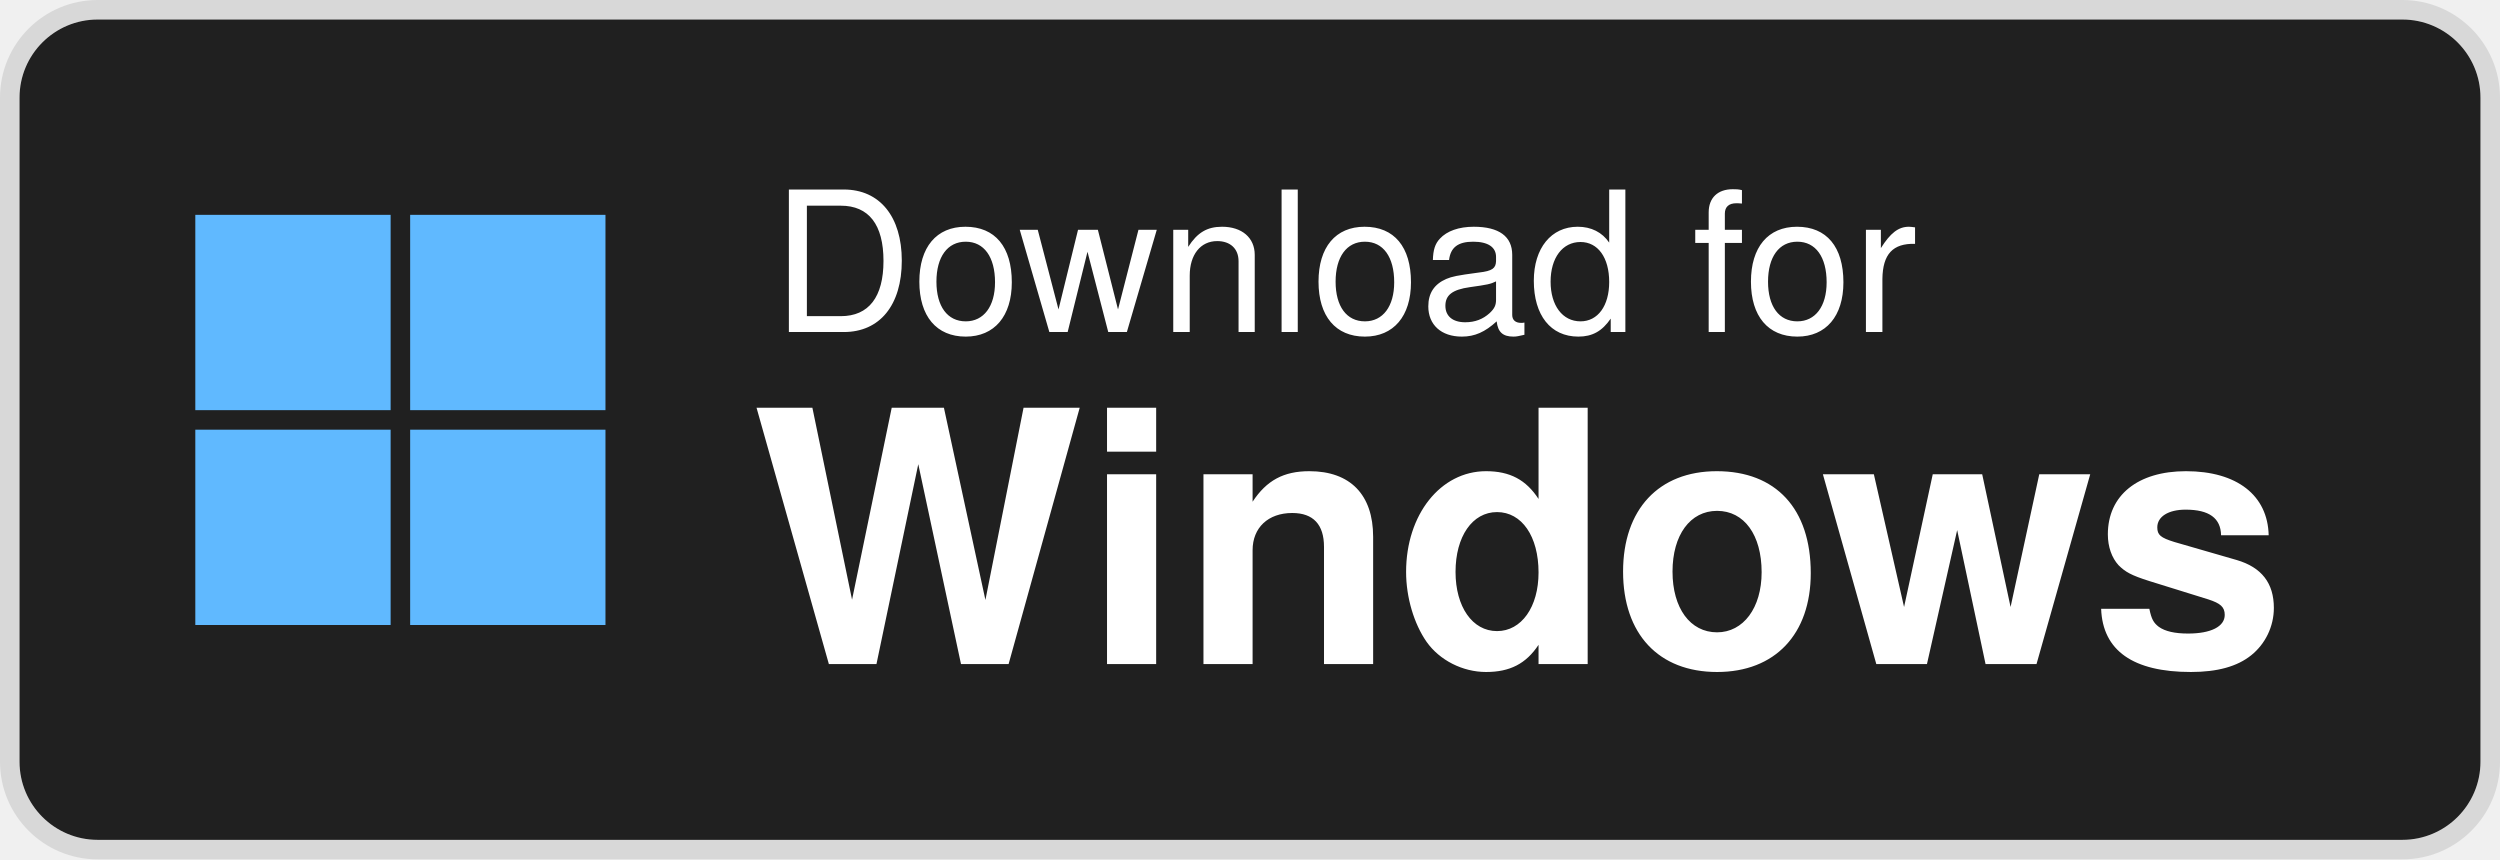
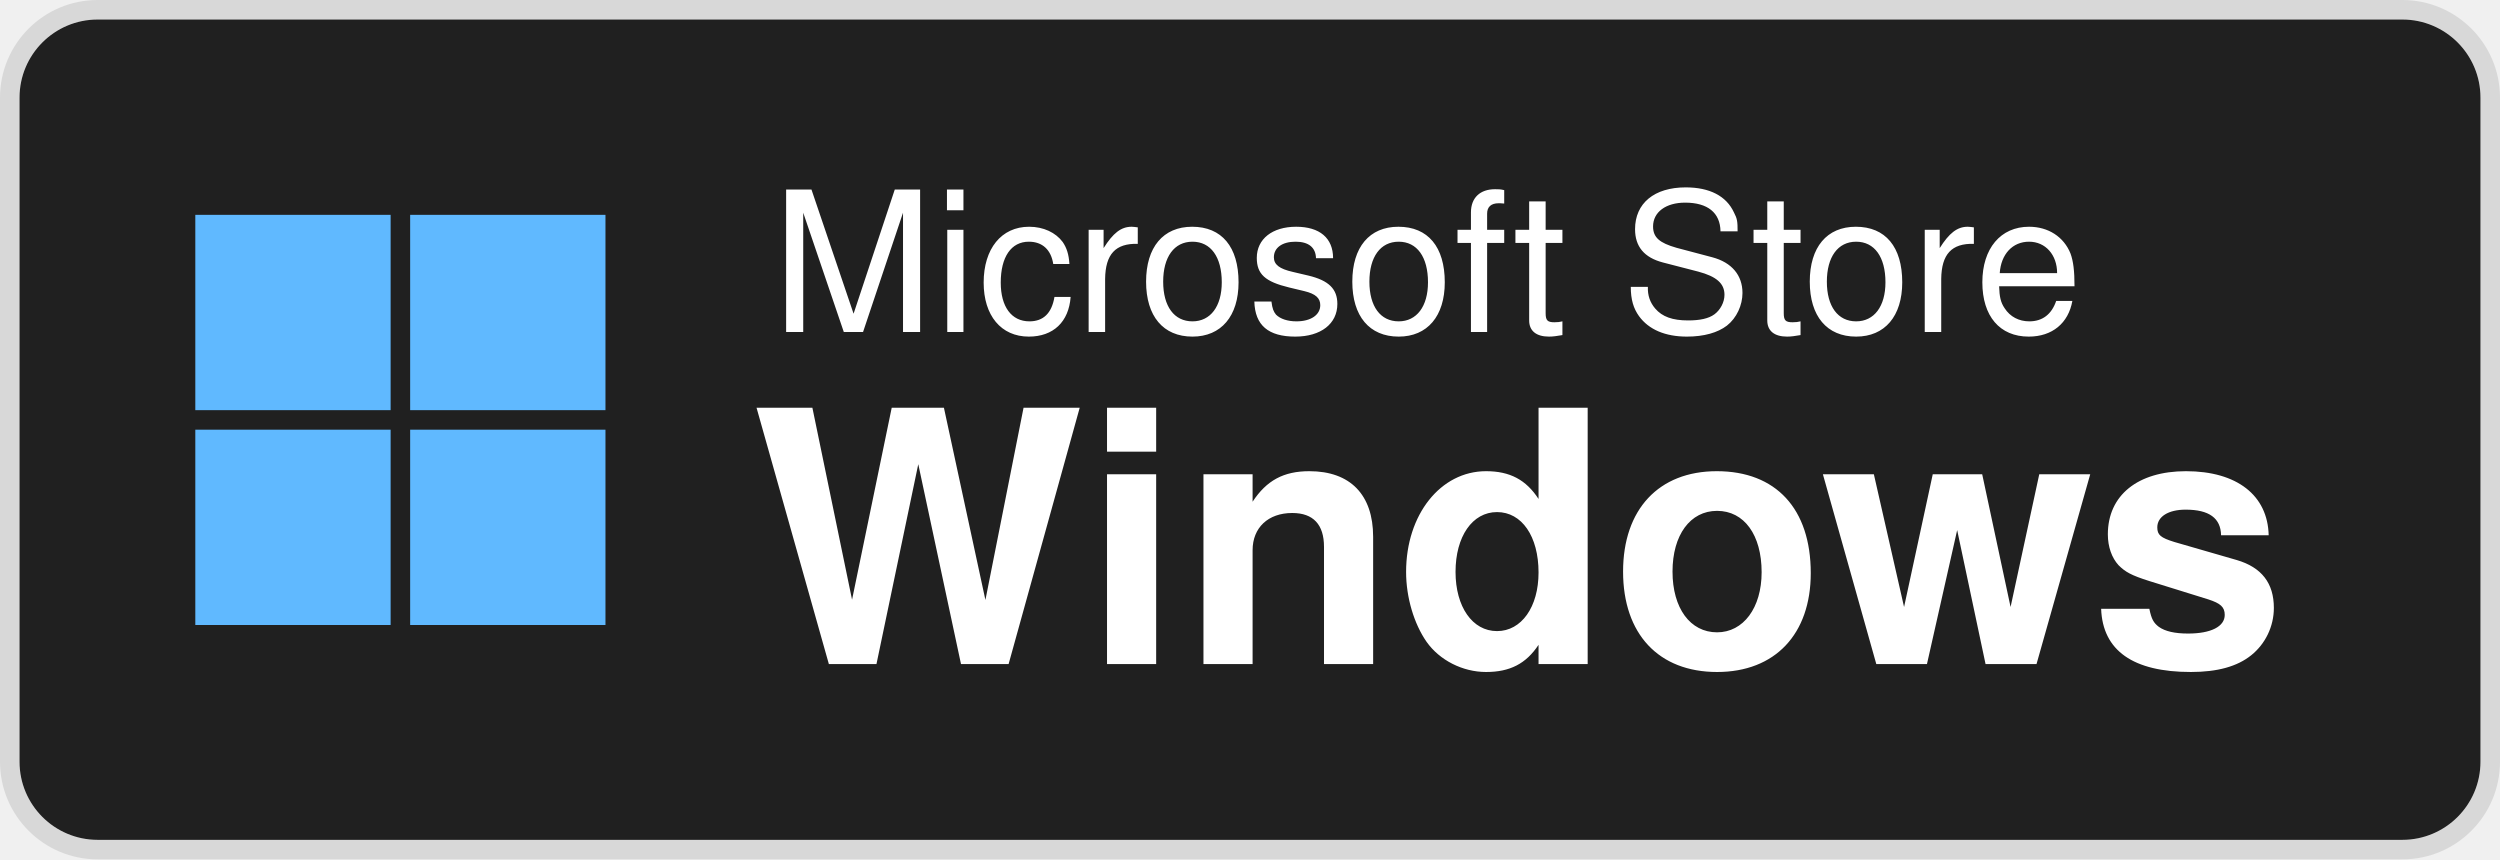
- <svg xmlns="http://www.w3.org/2000/svg" width="128" height="44" viewBox="0 0 128 44" fill="none" role="img" aria-label="Download for Windows">
+ <svg xmlns="http://www.w3.org/2000/svg" width="128" height="44" viewBox="0 0 128 44" fill="none" role="img" aria-label="Windows on the Microsoft Store">
  <rect x="1" y="1" width="126" height="42" rx="4" fill="#202020" />
  <rect x="0.5" y="0.5" width="127" height="43" rx="4.5" stroke="black" stroke-opacity="0.1" />
  <path fill="#60B9FF" d="M10 11h10v10H10zm11 0h10v10H21zM10 22h10v10H10zm11 0h10v10H21z" />
  <g fill="#FFFFFF" font-family="'Segoe UI Variable Text','Segoe UI',-apple-system,BlinkMacSystemFont,'Helvetica Neue',Helvetica,Arial,sans-serif">
-     <text x="39.5" y="17" font-size="10">Download for</text>
+     <text x="39.5" y="17" font-size="10">Microsoft Store</text>
    <text x="38.5" y="34" font-size="18" font-weight="600">Windows</text>
  </g>
</svg>
